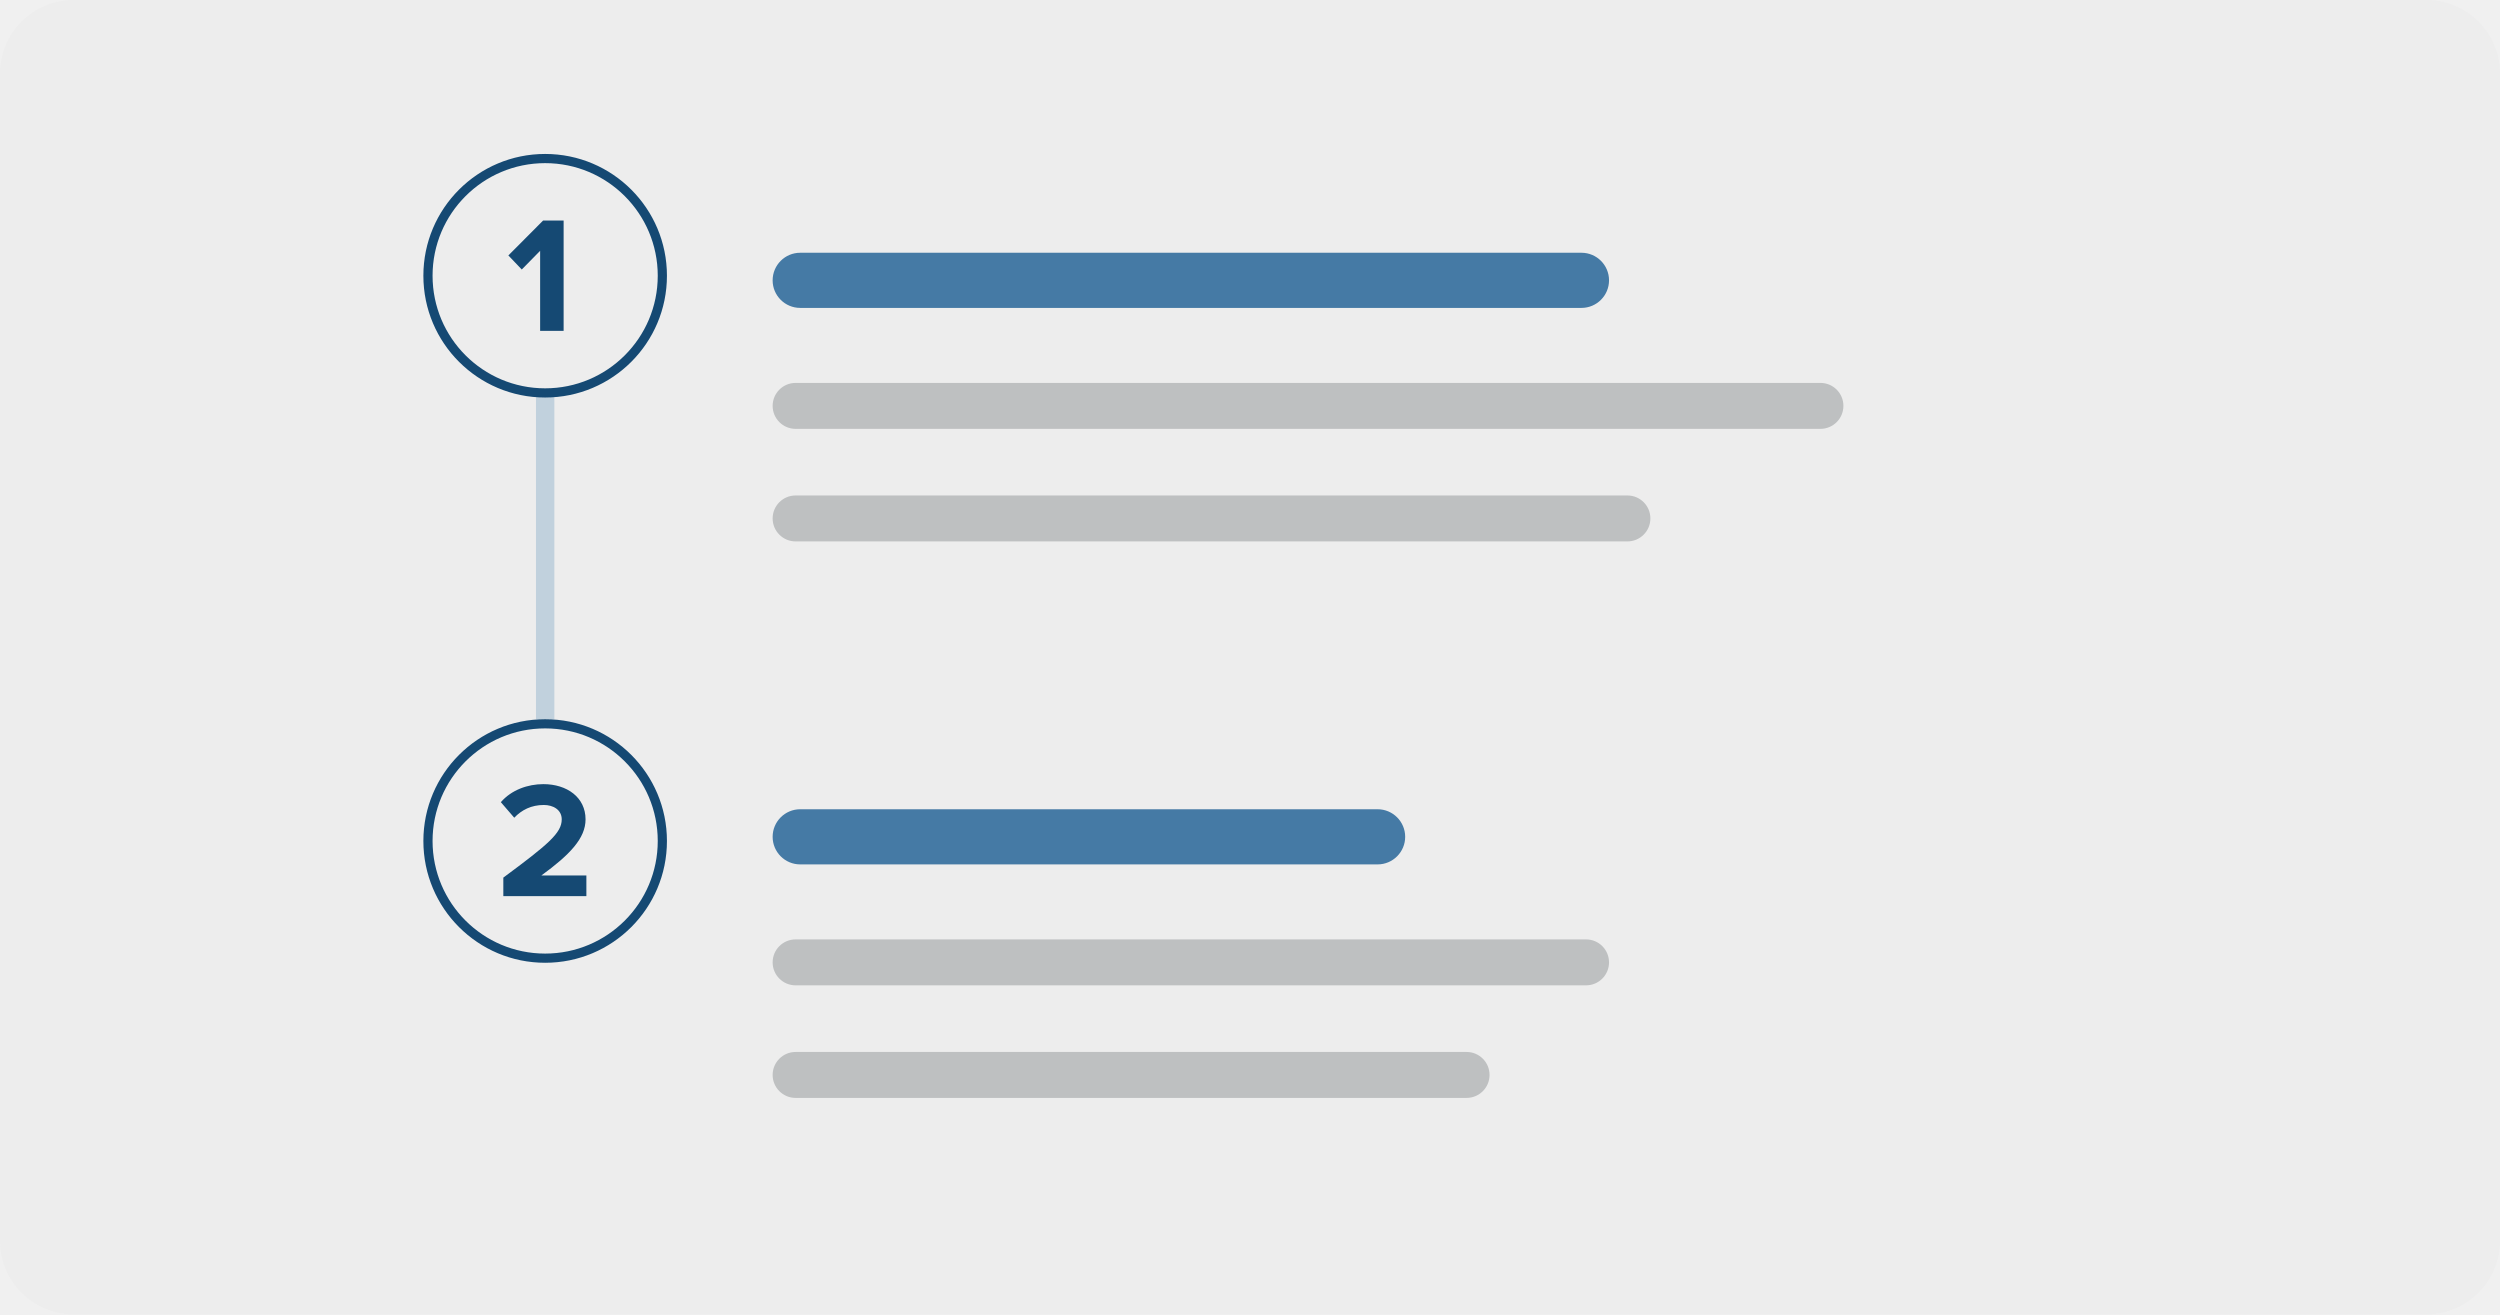
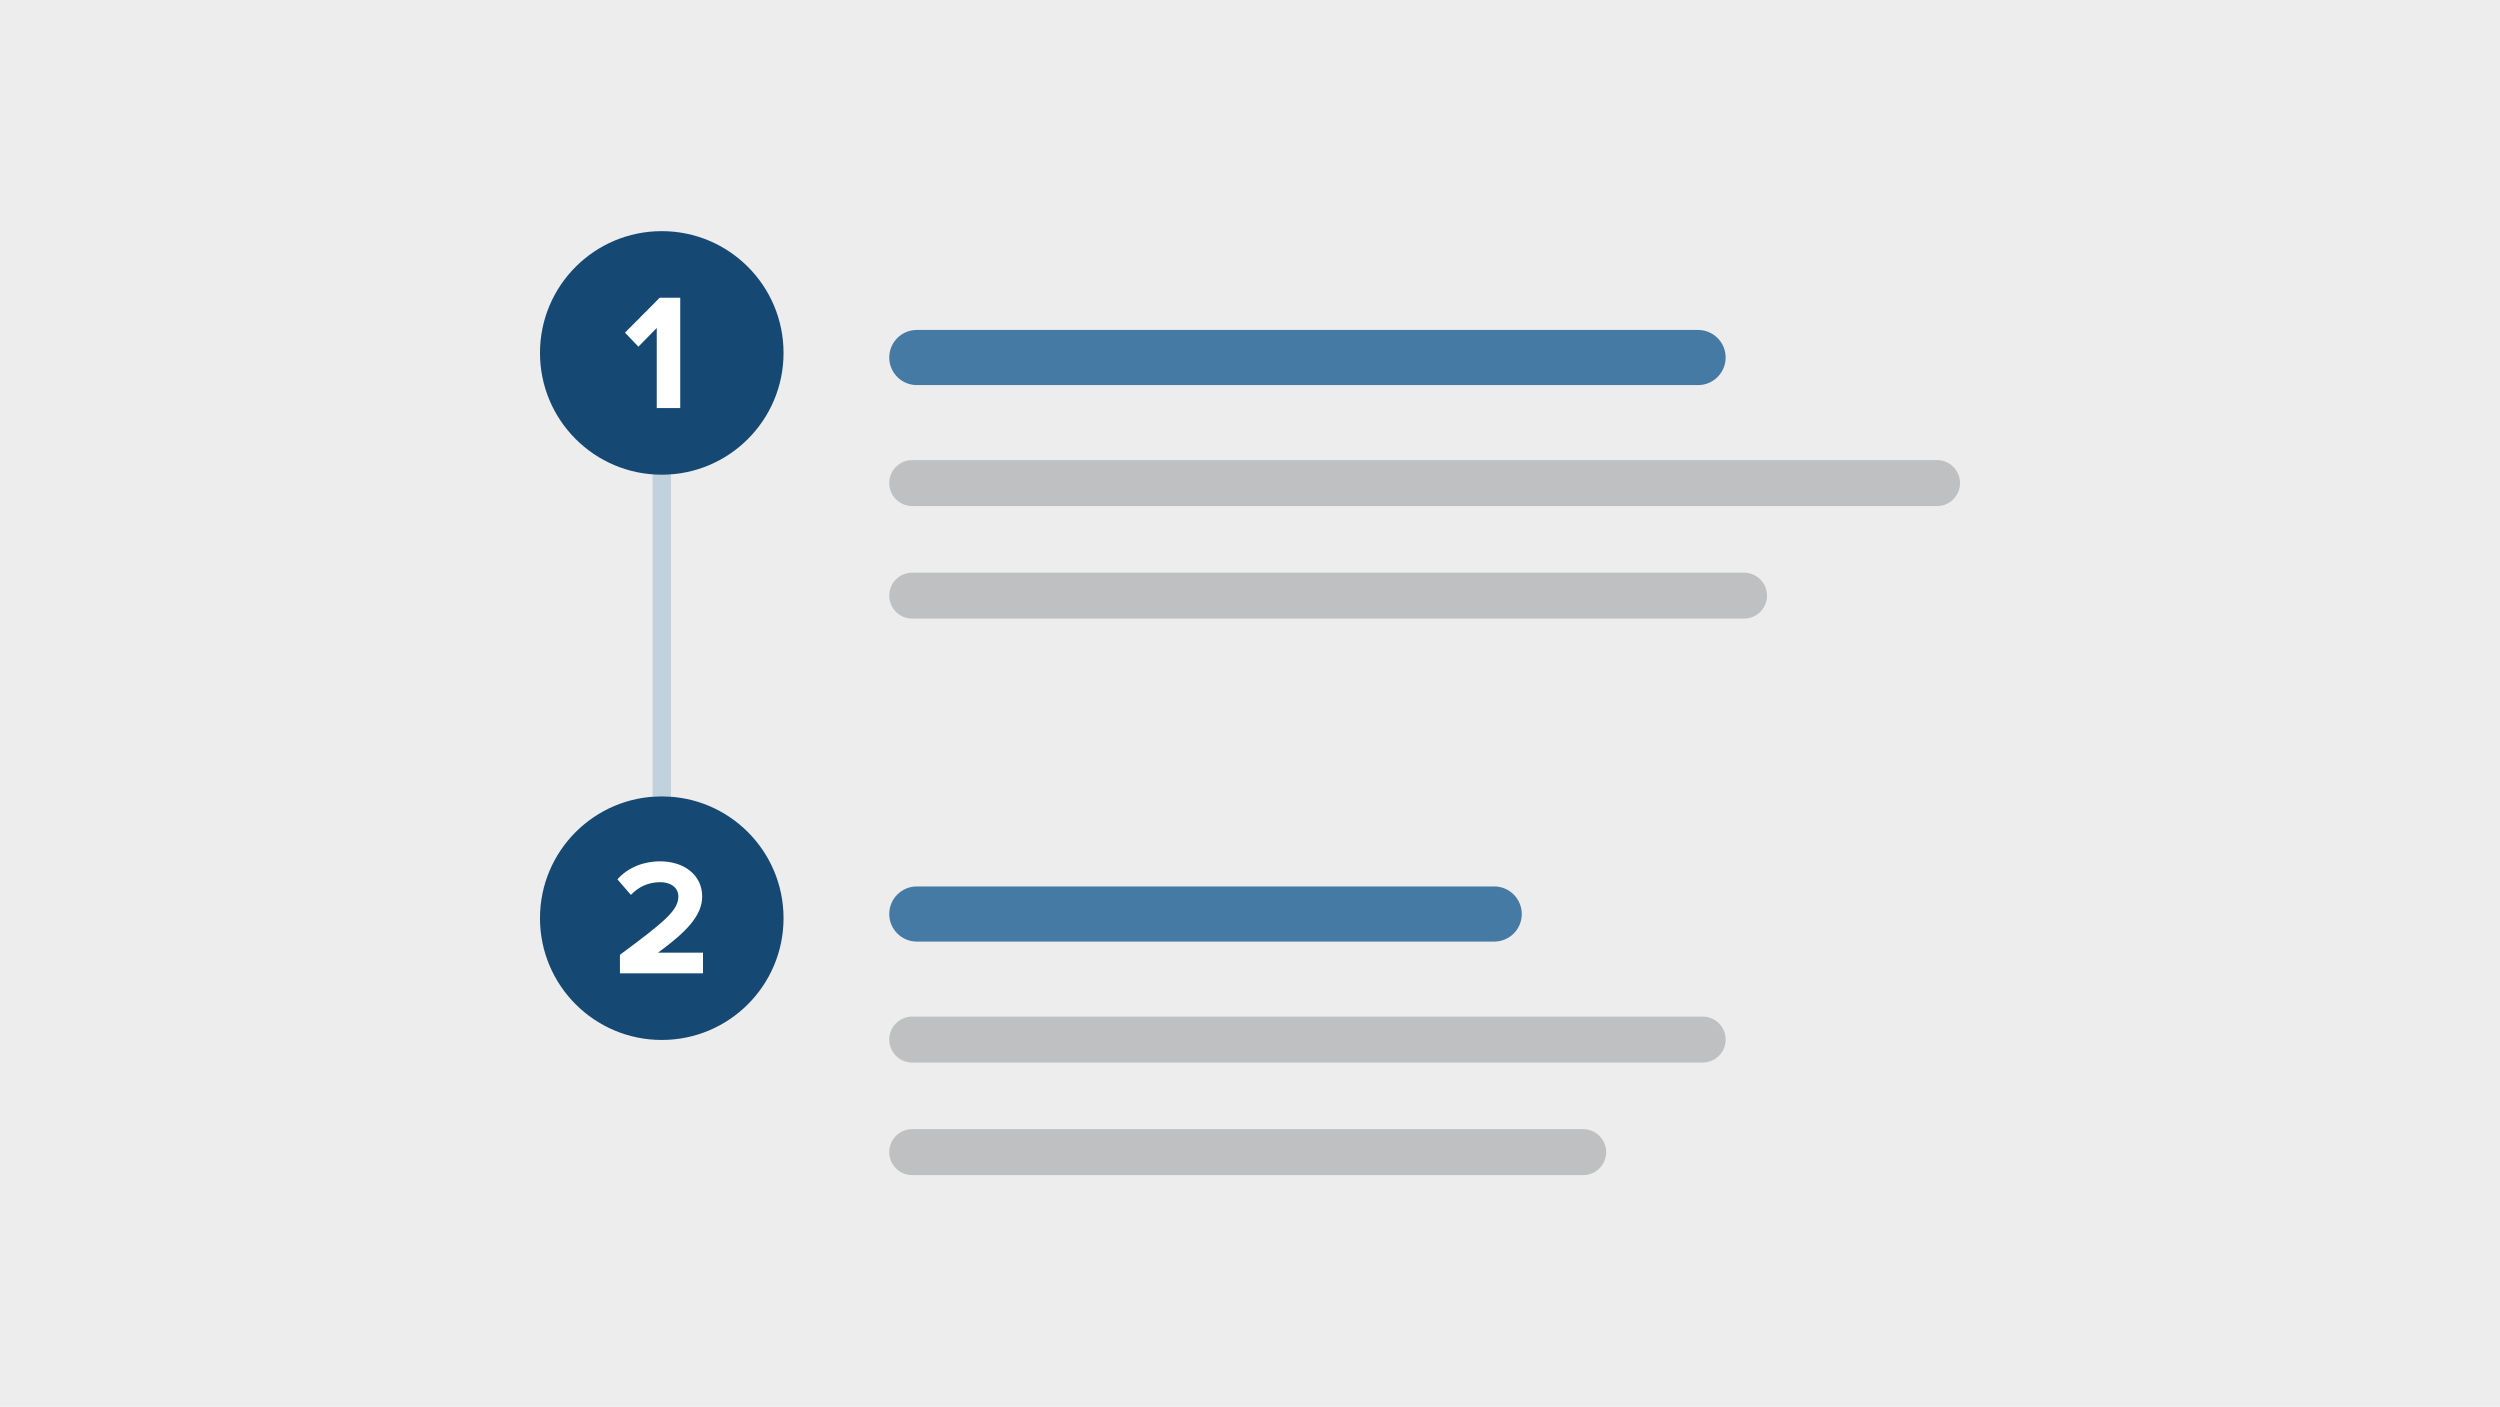
- <svg xmlns="http://www.w3.org/2000/svg" width="272" height="143" fill="none" viewBox="0 0 272 143">
-   <rect width="272" height="143" fill="#ededed" rx="8" />
-   <path fill="#154973" d="M61.322 36h-2.556v-8.712l-1.998 2.034-1.458-1.53 3.78-3.798h2.232zM63.798 97.5h-9.036v-2.016c4.914-3.636 6.354-4.86 6.354-6.336 0-1.062-.954-1.566-1.944-1.566-1.368 0-2.412.54-3.222 1.386l-1.458-1.692c1.17-1.35 2.952-1.962 4.626-1.962 2.574 0 4.59 1.44 4.59 3.834 0 2.052-1.692 3.834-4.806 6.102h4.896z" />
-   <path fill="#457aa5" d="M84.063 30.5a3 3 0 0 1 3-3h85a3 3 0 0 1-.001 6h-85a3 3 0 0 1-3-3" />
-   <path fill="#bec0c1" d="M84.063 44.16a2.5 2.5 0 0 1 2.5-2.5h111.5a2.5 2.5 0 0 1 0 5h-111.5a2.5 2.5 0 0 1-2.5-2.5M84.063 56.406a2.5 2.5 0 0 1 2.5-2.5h90.499a2.5 2.5 0 1 1 0 5h-90.5a2.5 2.5 0 0 1-2.5-2.5" />
-   <path fill="#457aa5" d="M84.063 91.047a3 3 0 0 1 3-3h62.82a3 3 0 1 1 0 6h-62.82a3 3 0 0 1-3-3" />
-   <path fill="#bec0c1" d="M84.063 104.706a2.5 2.5 0 0 1 2.5-2.5h85.999a2.5 2.5 0 1 1 0 5h-86a2.5 2.5 0 0 1-2.5-2.5M84.063 116.953a2.5 2.5 0 0 1 2.5-2.5h73a2.5 2.5 0 0 1 0 5h-73a2.5 2.5 0 0 1-2.5-2.5" />
-   <path stroke="#c1d1dd" stroke-width="2" d="M59.313 42.563V78.25" />
-   <circle cx="59.313" cy="30" r="12.75" stroke="#154973" />
-   <circle cx="59.313" cy="91.5" r="12.75" stroke="#154973" />
+ <svg xmlns="http://www.w3.org/2000/svg" width="272" height="153" fill="none" viewBox="0 0 272 153">
+   <path fill="#ededed" d="M0 0h272v153H0z" />
+   <path fill="#457aa5" d="M96.75 38.898a3 3 0 0 1 3-3h85a3 3 0 1 1 0 6h-85a3 3 0 0 1-3-3" />
+   <path fill="#bec0c1" d="M96.75 52.558a2.5 2.5 0 0 1 2.5-2.5h111.5a2.5 2.5 0 1 1 0 5H99.25a2.5 2.5 0 0 1-2.5-2.5M96.75 64.805a2.5 2.5 0 0 1 2.5-2.5h90.5a2.5 2.5 0 1 1 0 5h-90.5a2.5 2.5 0 0 1-2.5-2.5" />
+   <path fill="#457aa5" d="M96.75 99.445a3 3 0 0 1 3-3h62.82a3 3 0 1 1 0 6H99.75a3 3 0 0 1-3-3" />
+   <path fill="#bec0c1" d="M96.75 113.105a2.5 2.5 0 0 1 2.5-2.5h86a2.5 2.5 0 1 1 0 5h-86a2.5 2.5 0 0 1-2.5-2.5M96.75 125.352a2.5 2.5 0 0 1 2.5-2.5h73a2.5 2.5 0 1 1 0 5h-73a2.5 2.5 0 0 1-2.5-2.5" />
+   <path stroke="#c1d1dd" stroke-width="2" d="M72 50.96v35.688" />
+   <circle cx="72" cy="38.398" r="13.25" fill="#154973" />
+   <circle cx="72" cy="99.898" r="13.25" fill="#154973" />
+   <path fill="#fff" d="M74.01 44.398h-2.556v-8.712l-1.998 2.034-1.458-1.53 3.78-3.798h2.232zM76.486 105.898H67.45v-2.016c4.914-3.636 6.354-4.86 6.354-6.336 0-1.062-.954-1.566-1.944-1.566-1.368 0-2.412.54-3.222 1.386l-1.458-1.692c1.17-1.35 2.952-1.962 4.626-1.962 2.574 0 4.59 1.44 4.59 3.834 0 2.052-1.692 3.834-4.806 6.102h4.896z" />
</svg>
